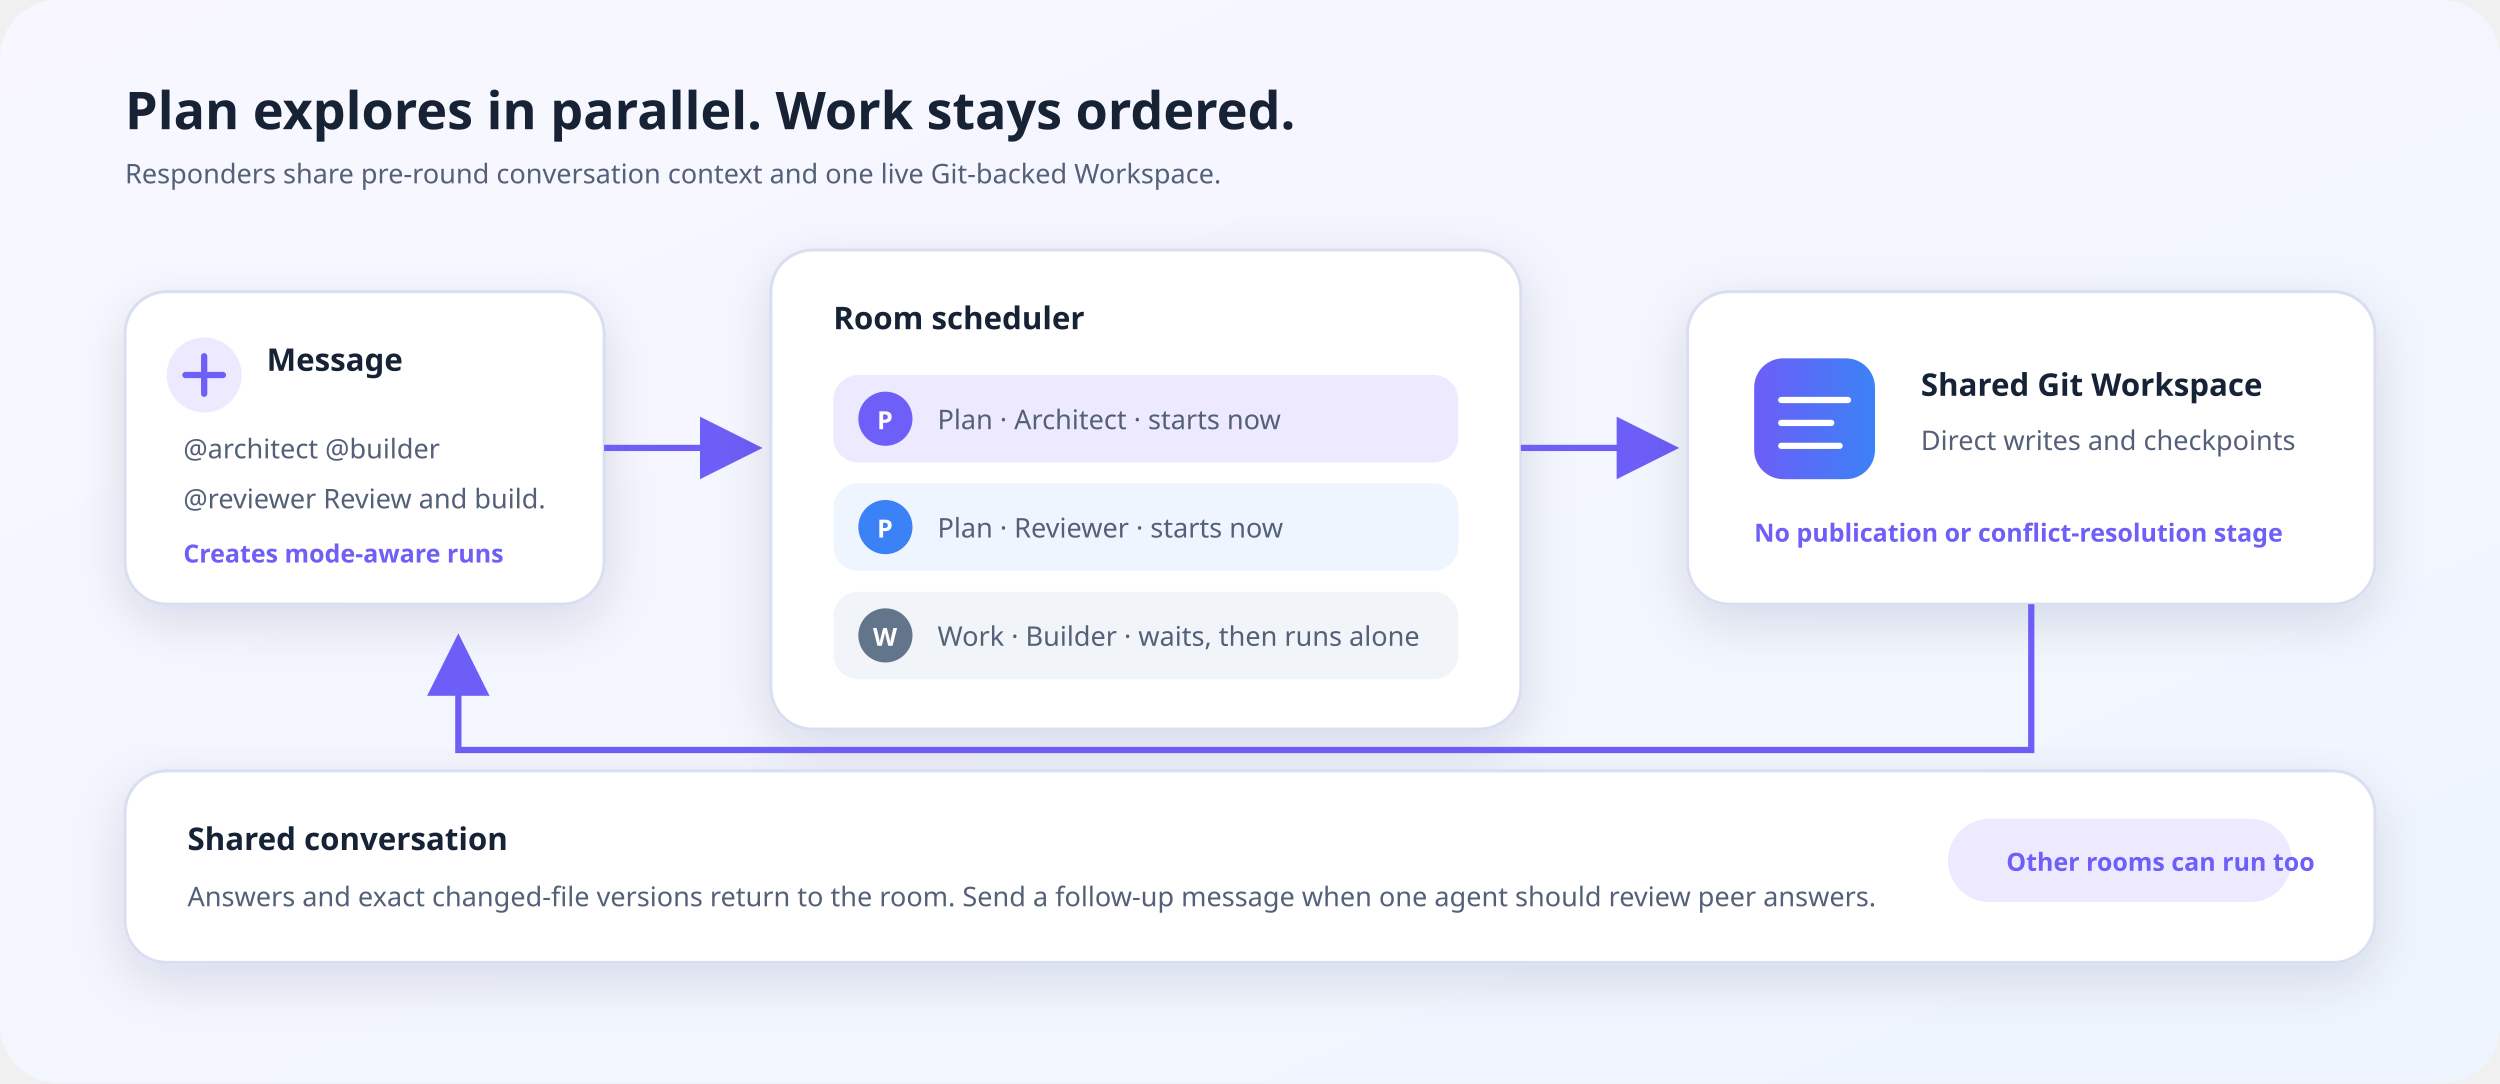
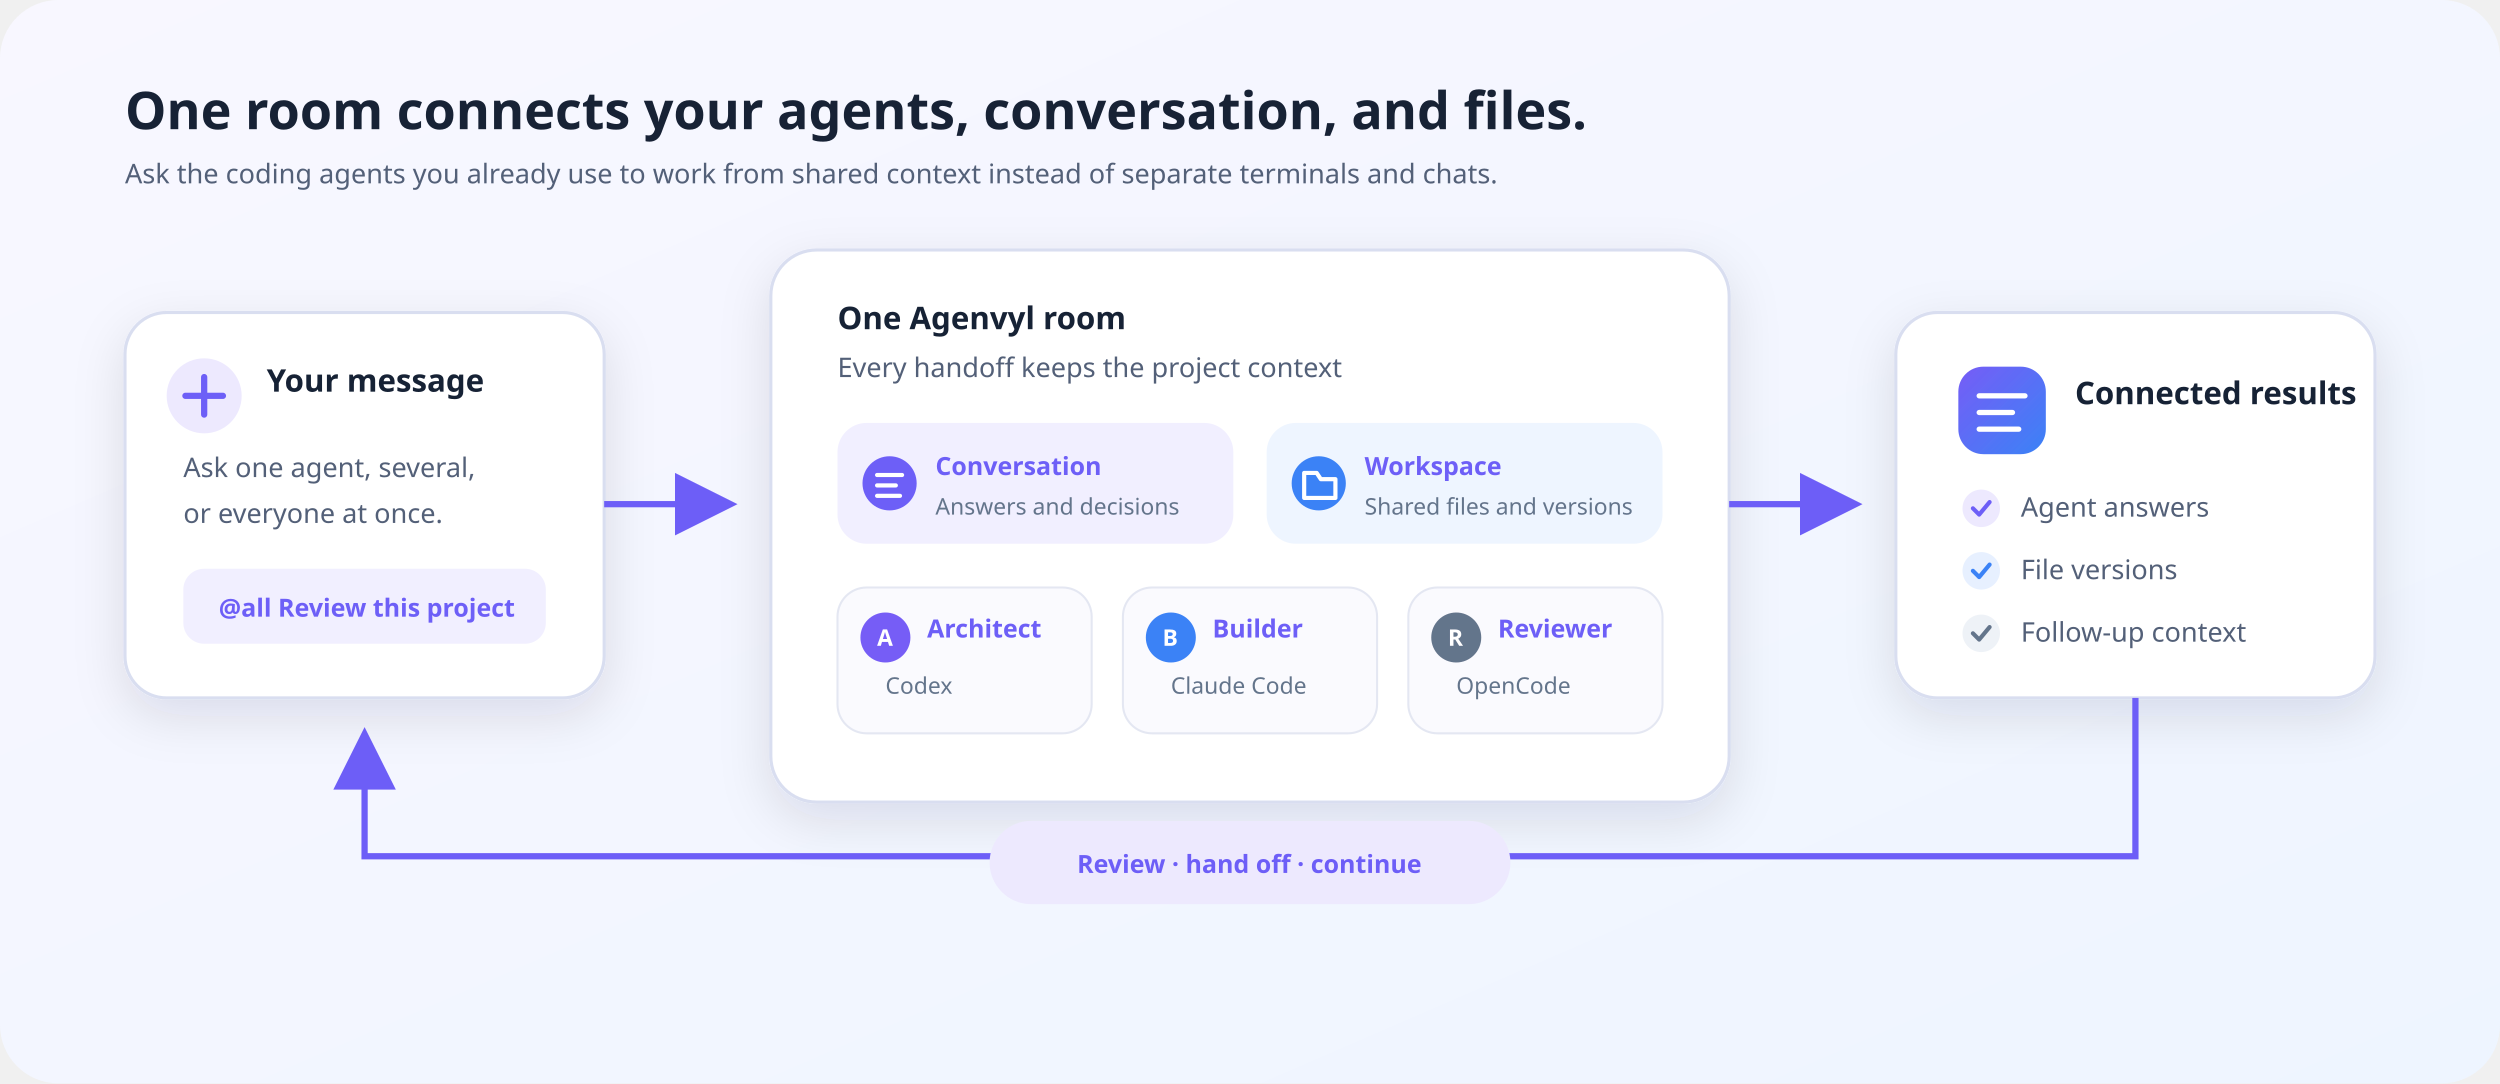
<svg xmlns="http://www.w3.org/2000/svg" width="1200" height="520" viewBox="0 0 1200 520" role="img" aria-labelledby="title desc">
  <defs>
    <linearGradient id="background" x1="0" y1="0" x2="1" y2="1">
      <stop offset="0" stop-color="#f8f7ff" />
      <stop offset="1" stop-color="#eef5ff" />
    </linearGradient>
-     <linearGradient id="accent" x1="0" y1="0" x2="1" y2="0">
-       <stop offset="0" stop-color="#6d5ef7" />
+     <linearGradient id="accent" x1="0" y1="0" x2="1" y2="1">
+       <stop offset="0" stop-color="#765df6" />
      <stop offset="1" stop-color="#3b82f6" />
    </linearGradient>
    <filter id="shadow" x="-20%" y="-20%" width="140%" height="160%">
-       <feDropShadow dx="0" dy="8" stdDeviation="12" flood-color="#172235" flood-opacity="0.12" />
+       <feDropShadow dx="0" dy="8" stdDeviation="12" flood-color="#172235" flood-opacity="0.11" />
    </filter>
    <marker id="arrow" markerWidth="10" markerHeight="10" refX="8" refY="5" orient="auto">
      <path d="M0 0l10 5-10 5z" fill="#6d5ef7" />
    </marker>
    <style>
      .heading{font:700 25px 'Segoe UI',sans-serif;fill:#172235}
      .label{font:700 15px 'Segoe UI',sans-serif;fill:#172235}
      .body{font:400 13px 'Segoe UI',sans-serif;fill:#536078}
      .small{font:600 12px 'Segoe UI',sans-serif;fill:#6d5ef7}
+       .tiny{font:400 11px 'Segoe UI',sans-serif;fill:#64748b}
      .card{fill:#fff;stroke:#d9def0;stroke-width:1.5}
    </style>
  </defs>
  <rect width="1200" height="520" rx="28" fill="url(#background)" />
-   <text x="60" y="62" class="heading">Plan explores in parallel. Work stays ordered.</text>
-   <text x="60" y="88" class="body">Responders share pre-round conversation context and one live Git-backed Workspace.</text>
+   <text x="60" y="62" class="heading">One room connects your agents, conversation, and files.</text>
+   <text x="60" y="88" class="body">Ask the coding agents you already use to work from shared context instead of separate terminals and chats.</text>
  <g filter="url(#shadow)">
-     <rect class="card" x="60" y="140" width="230" height="150" rx="20" />
-     <circle cx="98" cy="180" r="18" fill="#ede9fe" />
-     <path d="M89 180h18M98 171v18" stroke="#6d5ef7" stroke-width="3" stroke-linecap="round" />
-     <text x="128" y="178" class="label">Message</text>
-     <text x="88" y="220" class="body">@architect @builder</text>
-     <text x="88" y="244" class="body">@reviewer Review and build.</text>
-     <text x="88" y="270" class="small">Creates mode-aware runs</text>
+     <rect class="card" x="60" y="150" width="230" height="185" rx="20" />
+     <circle cx="98" cy="190" r="18" fill="#ede9fe" />
+     <path d="M89 190h18M98 181v18" stroke="#6d5ef7" stroke-width="3" stroke-linecap="round" />
+     <text x="128" y="188" class="label">Your message</text>
+     <text x="88" y="229" class="body">Ask one agent, several,</text>
+     <text x="88" y="251" class="body">or everyone at once.</text>
+     <rect x="88" y="273" width="174" height="36" rx="10" fill="#f1efff" />
+     <text x="105" y="296" class="small">@all Review this project</text>
  </g>
-   <path d="M290 215h70" stroke="#6d5ef7" stroke-width="3" marker-end="url(#arrow)" />
+   <path d="M290 242h58" stroke="#6d5ef7" stroke-width="3" marker-end="url(#arrow)" />
  <g filter="url(#shadow)">
-     <rect class="card" x="370" y="120" width="360" height="230" rx="20" />
-     <text x="400" y="158" class="label">Room scheduler</text>
+     <rect class="card" x="370" y="120" width="460" height="265" rx="22" />
+     <text x="402" y="158" class="label">One Agenvyl room</text>
+     <text x="402" y="181" class="body">Every handoff keeps the project context</text>
+     <rect x="402" y="203" width="190" height="58" rx="14" fill="#f1efff" />
+     <circle cx="427" cy="232" r="13" fill="#6d5ef7" />
+     <path d="M421 228h12M421 233h9M421 238h11" stroke="#fff" stroke-width="2" stroke-linecap="round" />
+     <text x="449" y="228" class="small">Conversation</text>
+     <text x="449" y="247" class="tiny">Answers and decisions</text>
+     <rect x="608" y="203" width="190" height="58" rx="14" fill="#eef5ff" />
+     <circle cx="633" cy="232" r="13" fill="#3b82f6" />
+     <path d="M626 227h6l2 3h7v9h-15z" fill="none" stroke="#fff" stroke-width="2" stroke-linejoin="round" />
+     <text x="655" y="228" class="small">Workspace</text>
+     <text x="655" y="247" class="tiny">Shared files and versions</text>
    <g>
-       <rect x="400" y="180" width="300" height="42" rx="12" fill="#ede9fe" />
-       <circle cx="425" cy="201" r="13" fill="#6d5ef7" />
-       <text x="421" y="206" style="font:700 12px 'Segoe UI',sans-serif;fill:#fff">P</text>
-       <text x="450" y="206" class="body">Plan · Architect · starts now</text>
+       <rect x="402" y="282" width="122" height="70" rx="14" fill="#fafafe" stroke="#e4e7f2" />
+       <circle cx="425" cy="306" r="12" fill="#765df6" />
+       <text x="421" y="310" style="font:700 11px 'Segoe UI',sans-serif;fill:#fff">A</text>
+       <text x="445" y="306" class="small">Architect</text>
+       <text x="425" y="333" class="tiny">Codex</text>
    </g>
    <g>
-       <rect x="400" y="232" width="300" height="42" rx="12" fill="#eef5ff" />
-       <circle cx="425" cy="253" r="13" fill="#3b82f6" />
-       <text x="421" y="258" style="font:700 12px 'Segoe UI',sans-serif;fill:#fff">P</text>
-       <text x="450" y="258" class="body">Plan · Reviewer · starts now</text>
+       <rect x="539" y="282" width="122" height="70" rx="14" fill="#fafafe" stroke="#e4e7f2" />
+       <circle cx="562" cy="306" r="12" fill="#3b82f6" />
+       <text x="558" y="310" style="font:700 11px 'Segoe UI',sans-serif;fill:#fff">B</text>
+       <text x="582" y="306" class="small">Builder</text>
+       <text x="562" y="333" class="tiny">Claude Code</text>
    </g>
    <g>
-       <rect x="400" y="284" width="300" height="42" rx="12" fill="#f1f5f9" />
-       <circle cx="425" cy="305" r="13" fill="#64748b" />
-       <text x="419" y="310" style="font:700 12px 'Segoe UI',sans-serif;fill:#fff">W</text>
-       <text x="450" y="310" class="body">Work · Builder · waits, then runs alone</text>
+       <rect x="676" y="282" width="122" height="70" rx="14" fill="#fafafe" stroke="#e4e7f2" />
+       <circle cx="699" cy="306" r="12" fill="#64748b" />
+       <text x="695" y="310" style="font:700 11px 'Segoe UI',sans-serif;fill:#fff">R</text>
+       <text x="719" y="306" class="small">Reviewer</text>
+       <text x="699" y="333" class="tiny">OpenCode</text>
    </g>
  </g>
-   <path d="M730 215h70" stroke="#6d5ef7" stroke-width="3" marker-end="url(#arrow)" />
+   <path d="M830 242h58" stroke="#6d5ef7" stroke-width="3" marker-end="url(#arrow)" />
  <g filter="url(#shadow)">
-     <rect class="card" x="810" y="140" width="330" height="150" rx="20" />
-     <rect x="842" y="172" width="58" height="58" rx="14" fill="url(#accent)" />
-     <path d="M855 192h32M855 203h24M855 214h28" stroke="#fff" stroke-width="3" stroke-linecap="round" />
-     <text x="922" y="190" class="label">Shared Git Workspace</text>
-     <text x="922" y="216" class="body">Direct writes and checkpoints</text>
-     <text x="842" y="260" class="small">No publication or conflict-resolution stage</text>
+     <rect class="card" x="910" y="150" width="230" height="185" rx="20" />
+     <rect x="940" y="176" width="42" height="42" rx="12" fill="url(#accent)" />
+     <path d="M950 190h22M950 198h16M950 206h19" stroke="#fff" stroke-width="2.5" stroke-linecap="round" />
+     <text x="996" y="194" class="label">Connected results</text>
+     <circle cx="951" cy="244" r="9" fill="#ede9fe" />
+     <path d="M947 244l3 3 5-6" fill="none" stroke="#6d5ef7" stroke-width="2" stroke-linecap="round" stroke-linejoin="round" />
+     <text x="970" y="248" class="body">Agent answers</text>
+     <circle cx="951" cy="274" r="9" fill="#e7f0ff" />
+     <path d="M947 274l3 3 5-6" fill="none" stroke="#3b82f6" stroke-width="2" stroke-linecap="round" stroke-linejoin="round" />
+     <text x="970" y="278" class="body">File versions</text>
+     <circle cx="951" cy="304" r="9" fill="#eef2f7" />
+     <path d="M947 304l3 3 5-6" fill="none" stroke="#64748b" stroke-width="2" stroke-linecap="round" stroke-linejoin="round" />
+     <text x="970" y="308" class="body">Follow-up context</text>
  </g>
-   <path d="M975 290v70H220v-50" fill="none" stroke="#6d5ef7" stroke-width="3" marker-end="url(#arrow)" />
-   <g filter="url(#shadow)">
-     <rect class="card" x="60" y="370" width="1080" height="92" rx="20" />
-     <text x="90" y="408" class="label">Shared conversation</text>
-     <text x="90" y="435" class="body">Answers and exact changed-file versions return to the room. Send a follow-up message when one agent should review peer answers.</text>
-     <rect x="935" y="393" width="165" height="40" rx="20" fill="#ede9fe" />
-     <text x="963" y="418" class="small">Other rooms can run too</text>
-   </g>
+   <path d="M1025 335v76H175v-56" fill="none" stroke="#6d5ef7" stroke-width="3" marker-end="url(#arrow)" />
+   <rect x="475" y="394" width="250" height="40" rx="20" fill="#ede9fe" />
+   <text x="517" y="419" class="small">Review · hand off · continue</text>
</svg>
